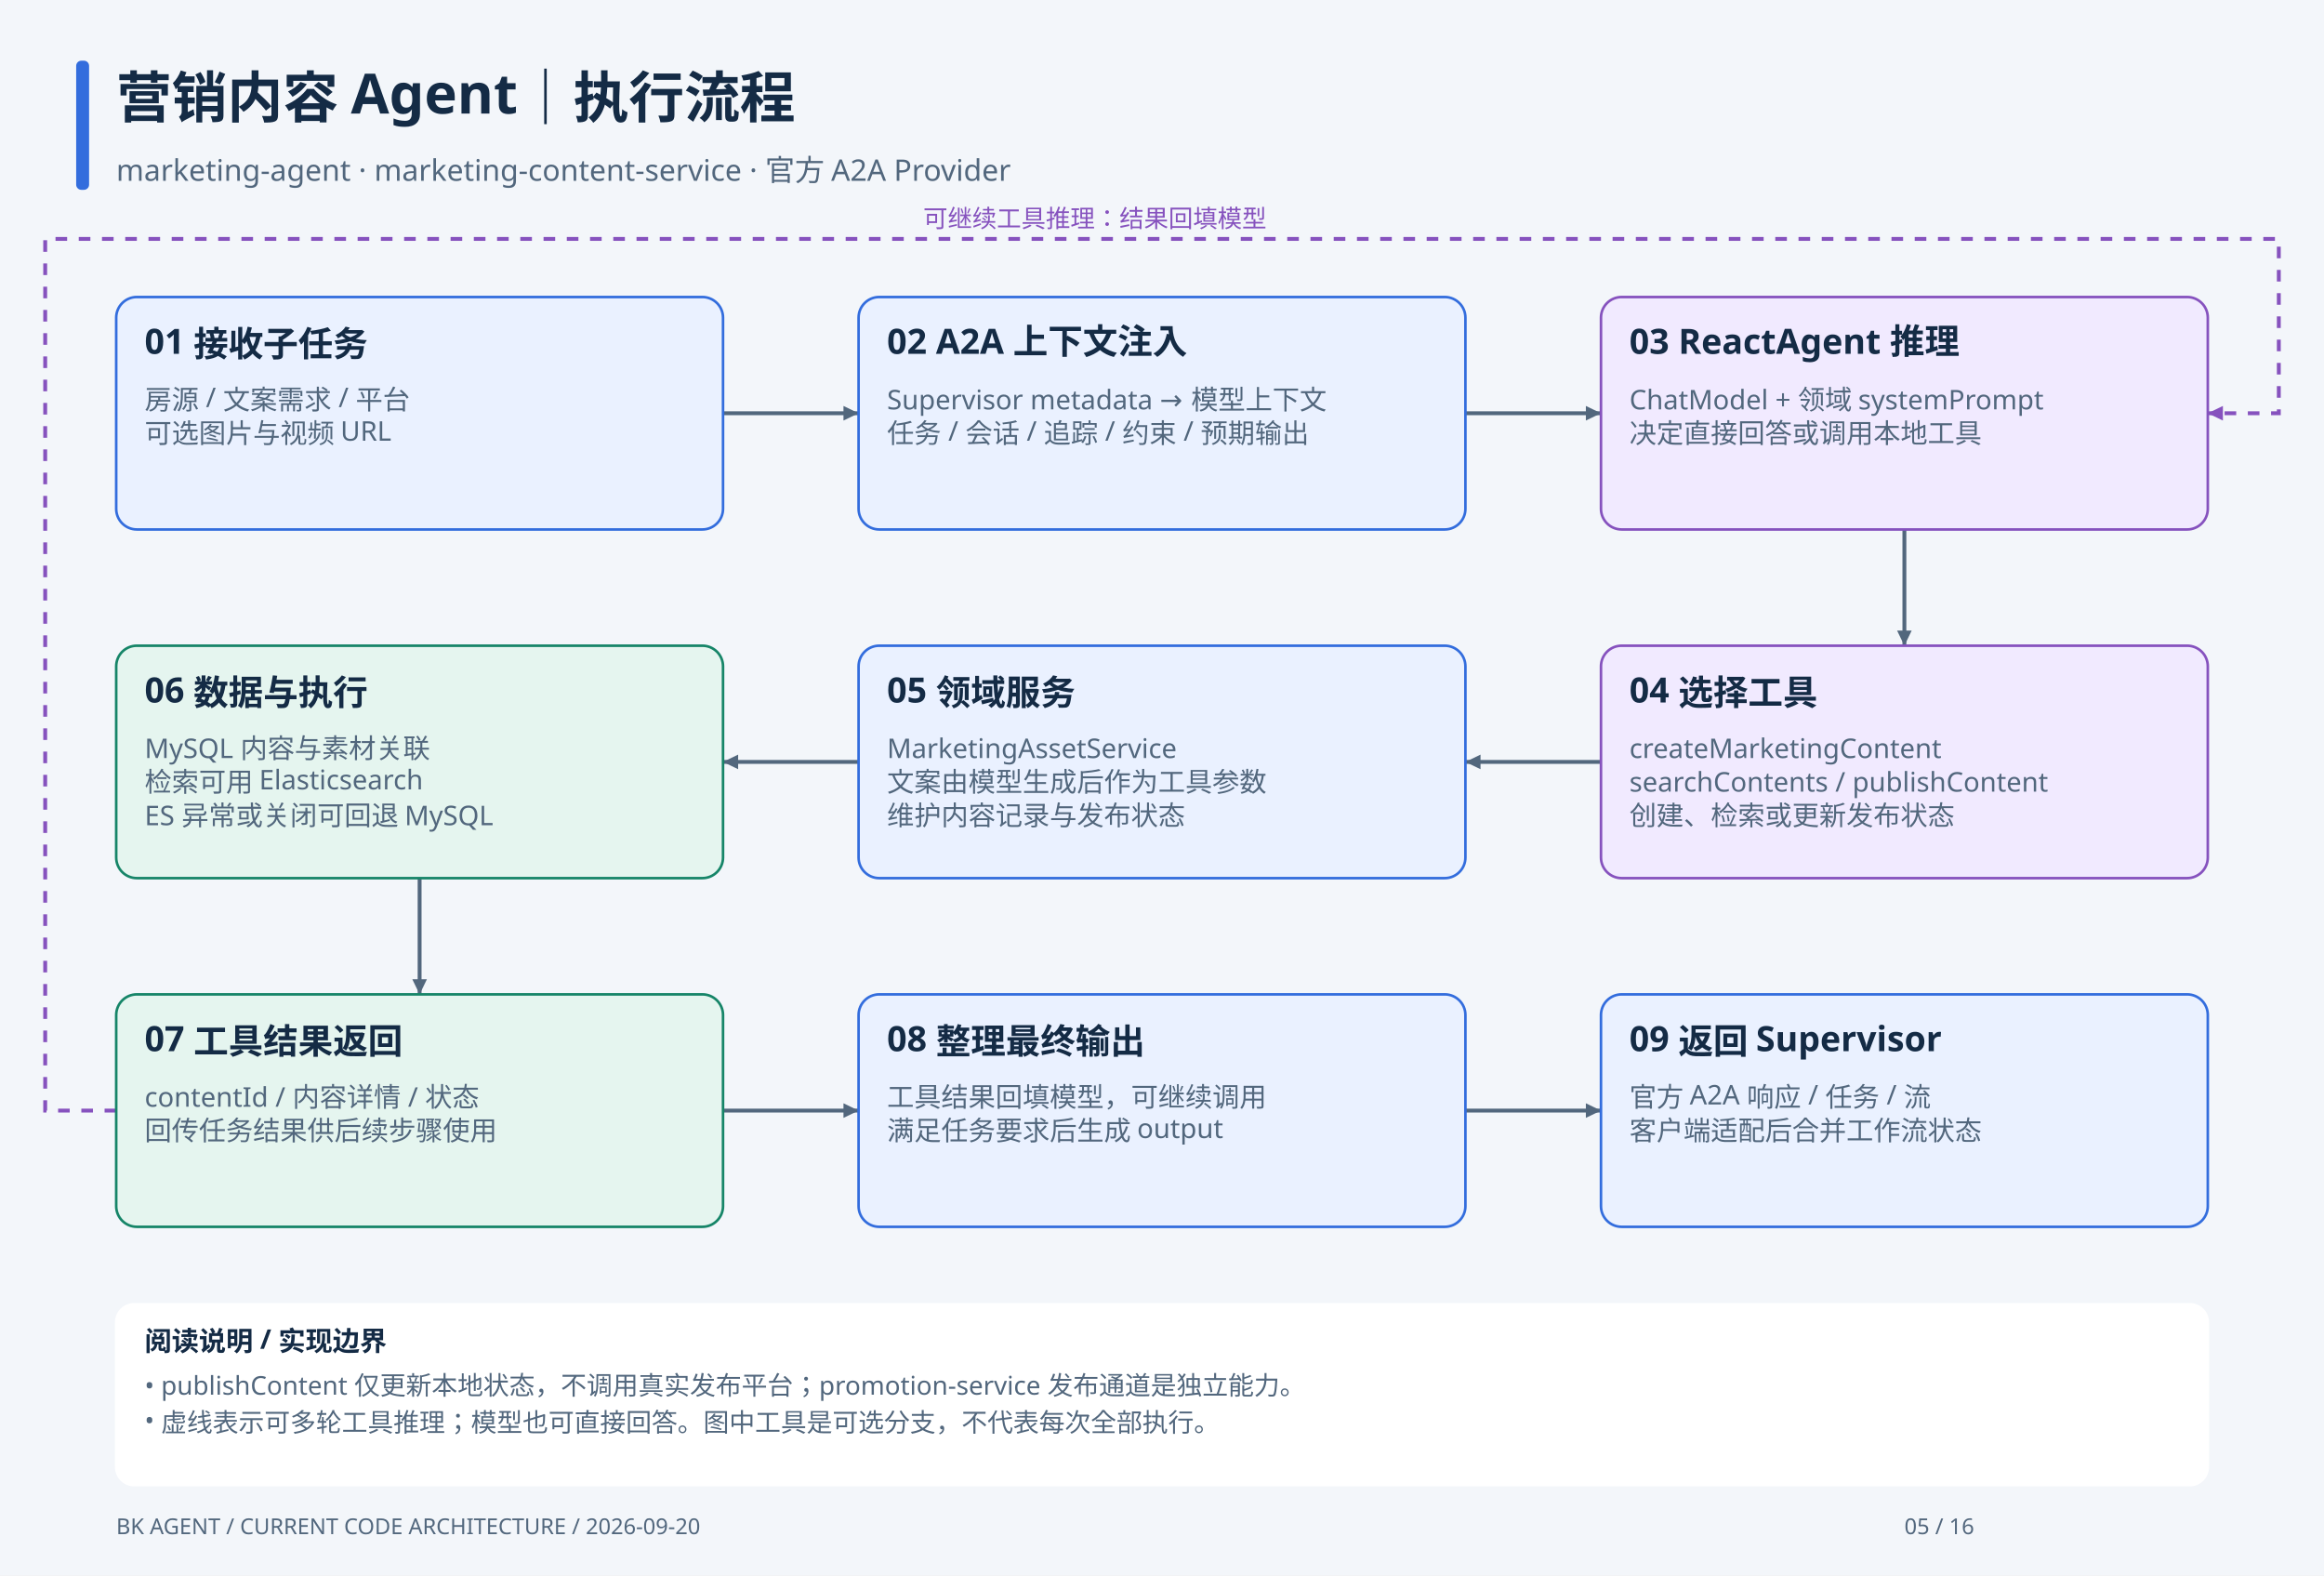
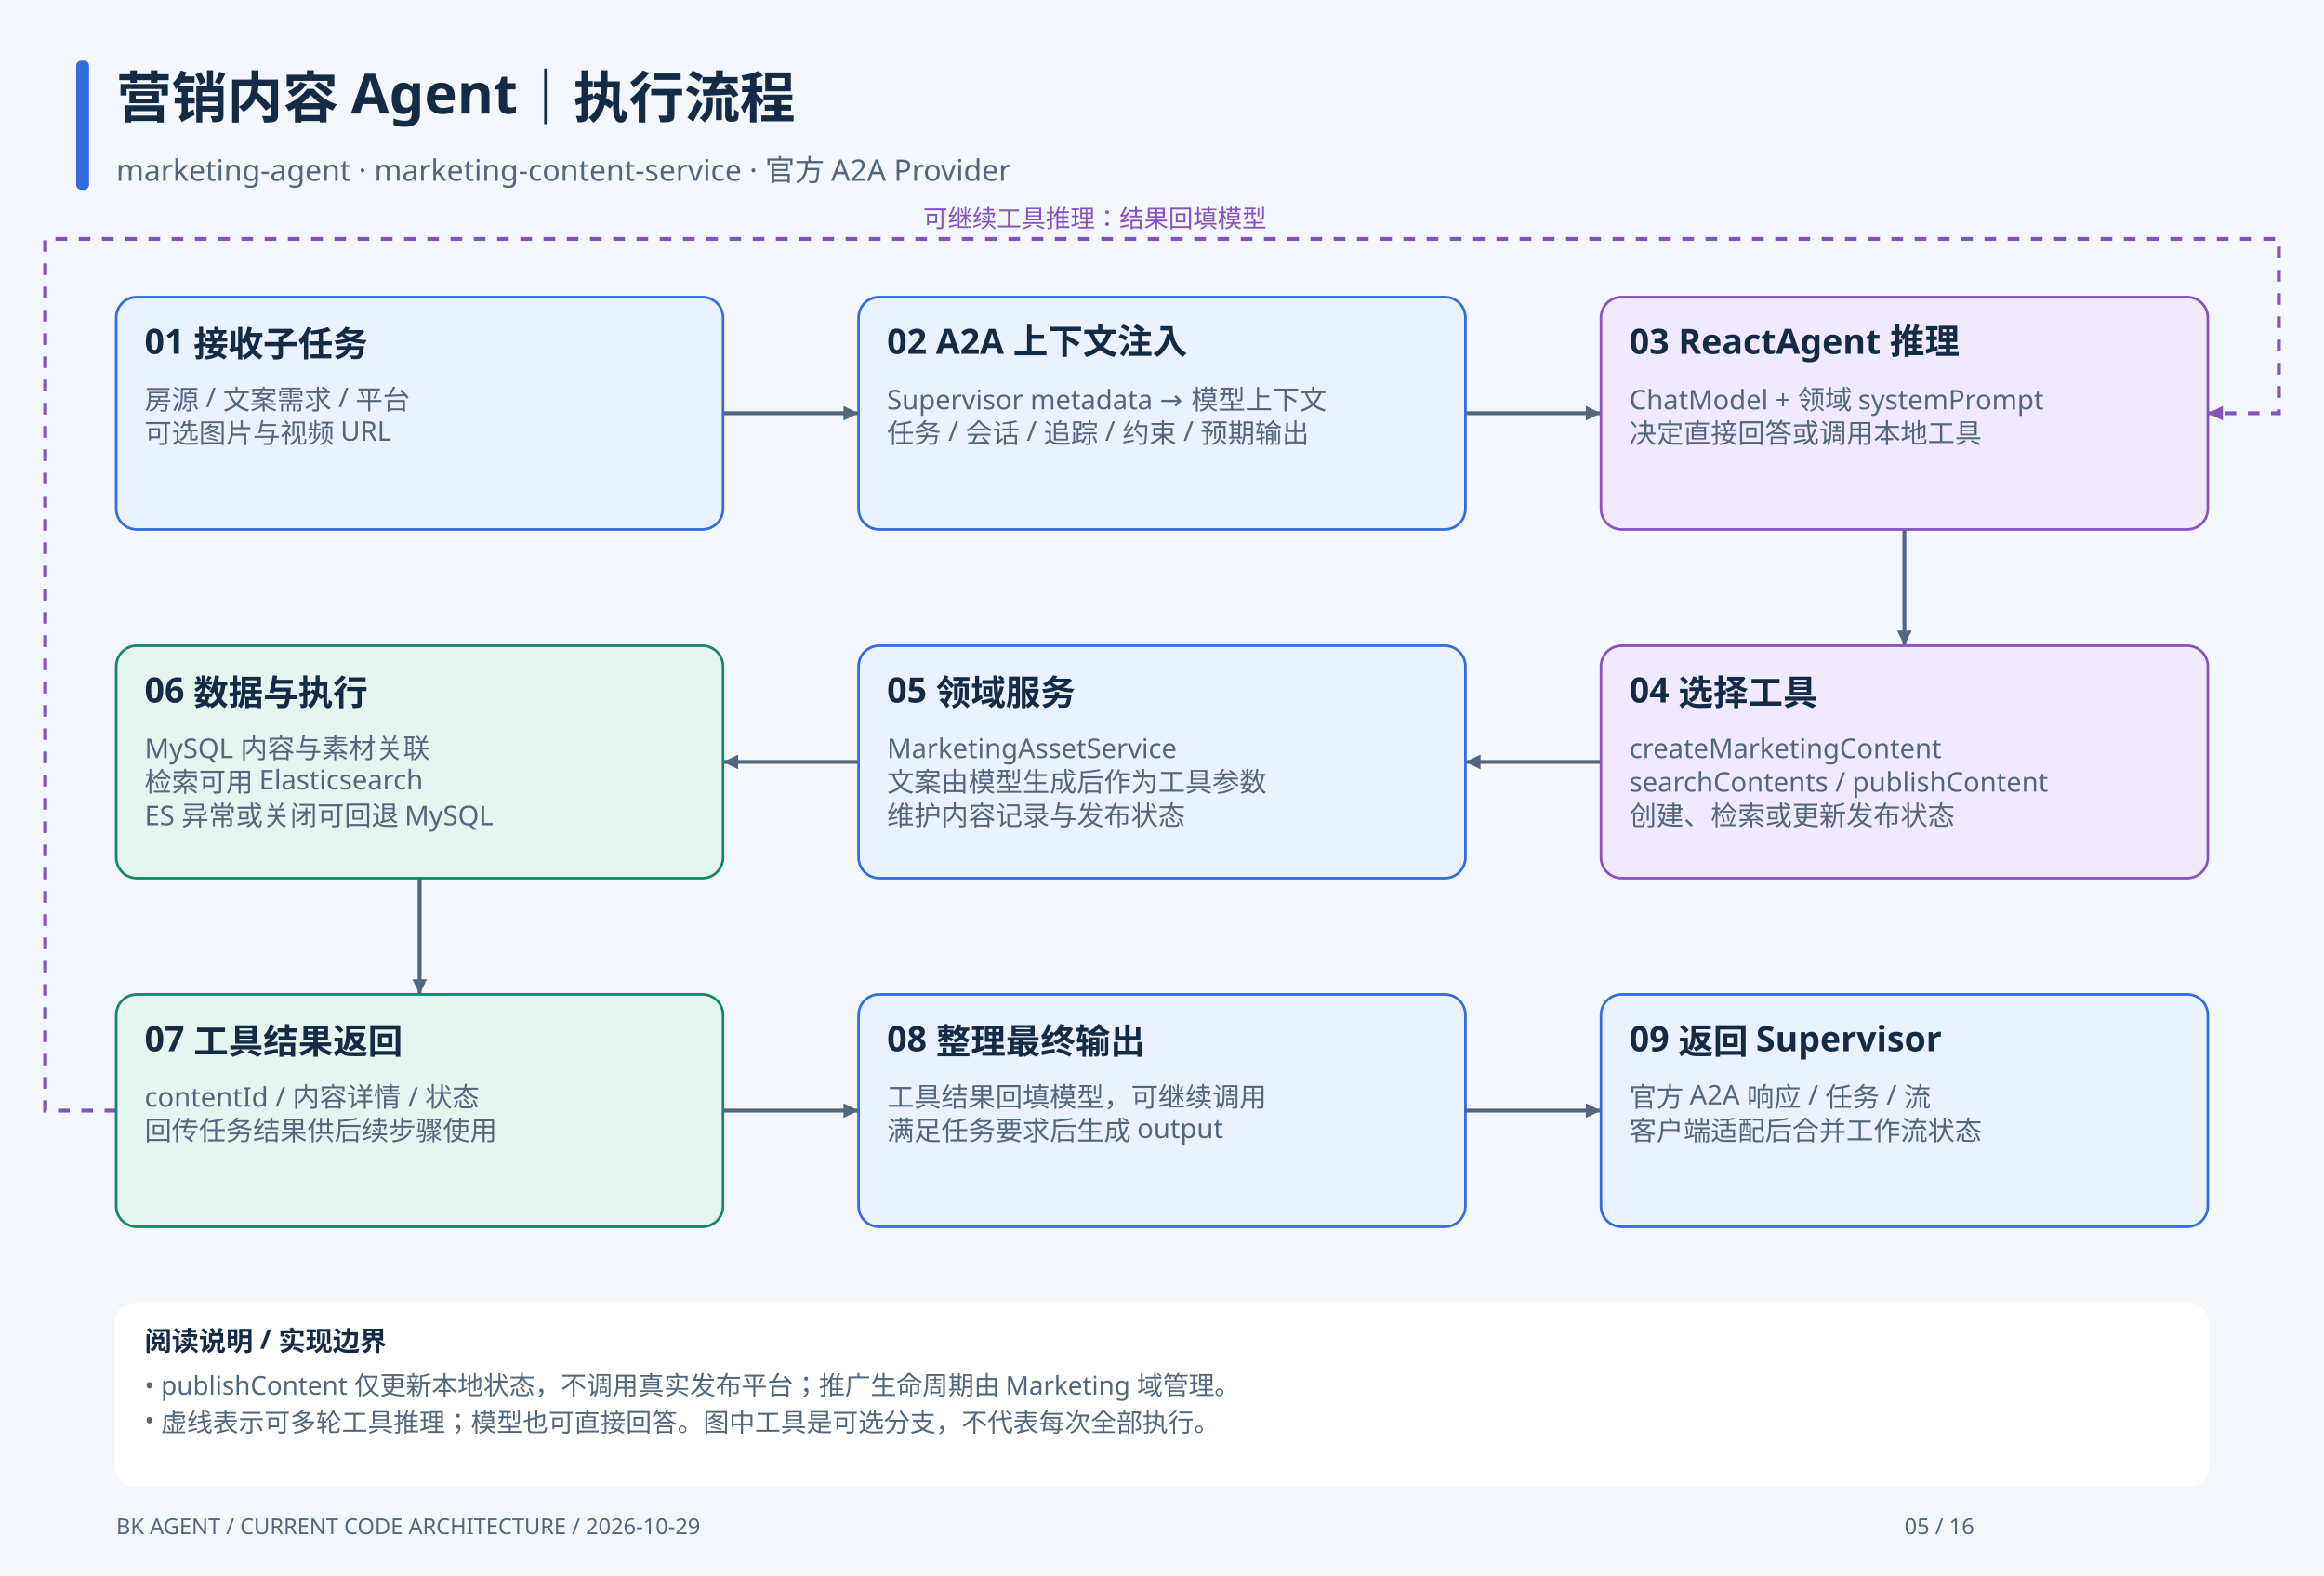
<svg xmlns="http://www.w3.org/2000/svg" width="1800" height="1220" viewBox="0 0 1800 1220">
  <rect width="1800" height="1220" fill="#f3f6fa" />
  <rect x="60" y="48" width="8" height="98" rx="3" fill="#336ddd" stroke="#336ddd" stroke-width="2" />
  <text x="90" y="91" fill="#142b45" font-family="Microsoft YaHei, sans-serif" font-size="43" font-weight="700">营销内容 Agent｜执行流程</text>
  <text x="90" y="140" fill="#52677d" font-family="Microsoft YaHei, sans-serif" font-size="23" font-weight="400">marketing-agent  ·  marketing-content-service  ·  官方 A2A Provider</text>
  <polyline points="560,320 665,320" fill="none" stroke="#52677d" stroke-width="3" />
  <polygon points="665,320 653.294,325.655 653.294,314.345" fill="#52677d" />
  <polyline points="1135,320 1240,320" fill="none" stroke="#52677d" stroke-width="3" />
  <polygon points="1240,320 1228.294,325.655 1228.294,314.345" fill="#52677d" />
  <polyline points="1475,410 1475,500" fill="none" stroke="#52677d" stroke-width="3" />
  <polygon points="1475,500 1469.345,488.294 1480.655,488.294" fill="#52677d" />
  <polyline points="1240,590 1135,590" fill="none" stroke="#52677d" stroke-width="3" />
  <polygon points="1135,590 1146.706,584.345 1146.706,595.655" fill="#52677d" />
  <polyline points="665,590 560,590" fill="none" stroke="#52677d" stroke-width="3" />
  <polygon points="560,590 571.706,584.345 571.706,595.655" fill="#52677d" />
  <polyline points="325,680 325,770" fill="none" stroke="#52677d" stroke-width="3" />
  <polygon points="325,770 319.345,758.294 330.655,758.294" fill="#52677d" />
  <polyline points="560,860 665,860" fill="none" stroke="#52677d" stroke-width="3" />
  <polygon points="665,860 653.294,865.655 653.294,854.345" fill="#52677d" />
  <polyline points="1135,860 1240,860" fill="none" stroke="#52677d" stroke-width="3" />
  <polygon points="1240,860 1228.294,865.655 1228.294,854.345" fill="#52677d" />
  <polyline points="90,860 35,860 35,185 1765,185 1765,320 1710,320" fill="none" stroke="#8652be" stroke-width="3" stroke-dasharray="9 9" />
  <polygon points="1710,320 1721.706,314.345 1721.706,325.655" fill="#8652be" />
  <text x="715" y="176" fill="#8652be" font-family="Microsoft YaHei, sans-serif" font-size="19" font-weight="400">可继续工具推理：结果回填模型</text>
  <rect x="90" y="230" width="470" height="180" rx="16" fill="#eaf1ff" stroke="#336ddd" stroke-width="2" />
  <text x="112" y="274" fill="#142b45" font-family="Microsoft YaHei, sans-serif" font-size="27" font-weight="700">01  接收子任务</text>
  <text x="112" y="317" fill="#52677d" font-family="Microsoft YaHei, sans-serif" font-size="21" font-weight="400">房源 / 文案需求 / 平台</text>
  <text x="112" y="343" fill="#52677d" font-family="Microsoft YaHei, sans-serif" font-size="21" font-weight="400">可选图片与视频 URL</text>
  <rect x="665" y="230" width="470" height="180" rx="16" fill="#eaf1ff" stroke="#336ddd" stroke-width="2" />
  <text x="687" y="274" fill="#142b45" font-family="Microsoft YaHei, sans-serif" font-size="27" font-weight="700">02  A2A 上下文注入</text>
  <text x="687" y="317" fill="#52677d" font-family="Microsoft YaHei, sans-serif" font-size="21" font-weight="400">Supervisor metadata → 模型上下文</text>
  <text x="687" y="343" fill="#52677d" font-family="Microsoft YaHei, sans-serif" font-size="21" font-weight="400">任务 / 会话 / 追踪 / 约束 / 预期输出</text>
  <rect x="1240" y="230" width="470" height="180" rx="16" fill="#f1eaff" stroke="#8652be" stroke-width="2" />
  <text x="1262" y="274" fill="#142b45" font-family="Microsoft YaHei, sans-serif" font-size="27" font-weight="700">03  ReactAgent 推理</text>
  <text x="1262" y="317" fill="#52677d" font-family="Microsoft YaHei, sans-serif" font-size="21" font-weight="400">ChatModel + 领域 systemPrompt</text>
  <text x="1262" y="343" fill="#52677d" font-family="Microsoft YaHei, sans-serif" font-size="21" font-weight="400">决定直接回答或调用本地工具</text>
  <rect x="1240" y="500" width="470" height="180" rx="16" fill="#f1eaff" stroke="#8652be" stroke-width="2" />
  <text x="1262" y="544" fill="#142b45" font-family="Microsoft YaHei, sans-serif" font-size="27" font-weight="700">04  选择工具</text>
  <text x="1262" y="587" fill="#52677d" font-family="Microsoft YaHei, sans-serif" font-size="21" font-weight="400">createMarketingContent</text>
  <text x="1262" y="613" fill="#52677d" font-family="Microsoft YaHei, sans-serif" font-size="21" font-weight="400">searchContents / publishContent</text>
  <text x="1262" y="639" fill="#52677d" font-family="Microsoft YaHei, sans-serif" font-size="21" font-weight="400">创建、检索或更新发布状态</text>
  <rect x="665" y="500" width="470" height="180" rx="16" fill="#eaf1ff" stroke="#336ddd" stroke-width="2" />
  <text x="687" y="544" fill="#142b45" font-family="Microsoft YaHei, sans-serif" font-size="27" font-weight="700">05  领域服务</text>
  <text x="687" y="587" fill="#52677d" font-family="Microsoft YaHei, sans-serif" font-size="21" font-weight="400">MarketingAssetService</text>
  <text x="687" y="613" fill="#52677d" font-family="Microsoft YaHei, sans-serif" font-size="21" font-weight="400">文案由模型生成后作为工具参数</text>
  <text x="687" y="639" fill="#52677d" font-family="Microsoft YaHei, sans-serif" font-size="21" font-weight="400">维护内容记录与发布状态</text>
  <rect x="90" y="500" width="470" height="180" rx="16" fill="#e5f5ef" stroke="#168568" stroke-width="2" />
  <text x="112" y="544" fill="#142b45" font-family="Microsoft YaHei, sans-serif" font-size="27" font-weight="700">06  数据与执行</text>
  <text x="112" y="587" fill="#52677d" font-family="Microsoft YaHei, sans-serif" font-size="21" font-weight="400">MySQL 内容与素材关联</text>
  <text x="112" y="613" fill="#52677d" font-family="Microsoft YaHei, sans-serif" font-size="21" font-weight="400">检索可用 Elasticsearch</text>
  <text x="112" y="639" fill="#52677d" font-family="Microsoft YaHei, sans-serif" font-size="21" font-weight="400">ES 异常或关闭可回退 MySQL</text>
  <rect x="90" y="770" width="470" height="180" rx="16" fill="#e5f5ef" stroke="#168568" stroke-width="2" />
  <text x="112" y="814" fill="#142b45" font-family="Microsoft YaHei, sans-serif" font-size="27" font-weight="700">07  工具结果返回</text>
  <text x="112" y="857" fill="#52677d" font-family="Microsoft YaHei, sans-serif" font-size="21" font-weight="400">contentId / 内容详情 / 状态</text>
  <text x="112" y="883" fill="#52677d" font-family="Microsoft YaHei, sans-serif" font-size="21" font-weight="400">回传任务结果供后续步骤使用</text>
  <rect x="665" y="770" width="470" height="180" rx="16" fill="#eaf1ff" stroke="#336ddd" stroke-width="2" />
  <text x="687" y="814" fill="#142b45" font-family="Microsoft YaHei, sans-serif" font-size="27" font-weight="700">08  整理最终输出</text>
  <text x="687" y="857" fill="#52677d" font-family="Microsoft YaHei, sans-serif" font-size="21" font-weight="400">工具结果回填模型，可继续调用</text>
  <text x="687" y="883" fill="#52677d" font-family="Microsoft YaHei, sans-serif" font-size="21" font-weight="400">满足任务要求后生成 output</text>
  <rect x="1240" y="770" width="470" height="180" rx="16" fill="#eaf1ff" stroke="#336ddd" stroke-width="2" />
  <text x="1262" y="814" fill="#142b45" font-family="Microsoft YaHei, sans-serif" font-size="27" font-weight="700">09  返回 Supervisor</text>
  <text x="1262" y="857" fill="#52677d" font-family="Microsoft YaHei, sans-serif" font-size="21" font-weight="400">官方 A2A 响应 / 任务 / 流</text>
  <text x="1262" y="883" fill="#52677d" font-family="Microsoft YaHei, sans-serif" font-size="21" font-weight="400">客户端适配后合并工作流状态</text>
  <rect x="90" y="1010" width="1620" height="140" rx="14" fill="#ffffff" stroke="#ffffff" stroke-width="2" />
  <text x="112" y="1046" fill="#142b45" font-family="Microsoft YaHei, sans-serif" font-size="21" font-weight="700">阅读说明 / 实现边界</text>
-   <text x="112" y="1080" fill="#52677d" font-family="Microsoft YaHei, sans-serif" font-size="20" font-weight="400">• publishContent 仅更新本地状态，不调用真实发布平台；promotion-service 发布通道是独立能力。</text>
+   <text x="112" y="1080" fill="#52677d" font-family="Microsoft YaHei, sans-serif" font-size="20" font-weight="400">• publishContent 仅更新本地状态，不调用真实发布平台；推广生命周期由 Marketing 域管理。</text>
  <text x="112" y="1107" fill="#52677d" font-family="Microsoft YaHei, sans-serif" font-size="20" font-weight="400">• 虚线表示可多轮工具推理；模型也可直接回答。图中工具是可选分支，不代表每次全部执行。</text>
-   <text x="90" y="1188" fill="#52677d" font-family="Microsoft YaHei, sans-serif" font-size="17" font-weight="400">BK AGENT  /  CURRENT CODE ARCHITECTURE  /  2026-09-20</text>
+   <text x="90" y="1188" fill="#52677d" font-family="Microsoft YaHei, sans-serif" font-size="17" font-weight="400">BK AGENT  /  CURRENT CODE ARCHITECTURE  /  2026-10-29</text>
  <text x="1475" y="1188" fill="#52677d" font-family="Microsoft YaHei, sans-serif" font-size="17" font-weight="400">05 / 16</text>
</svg>
